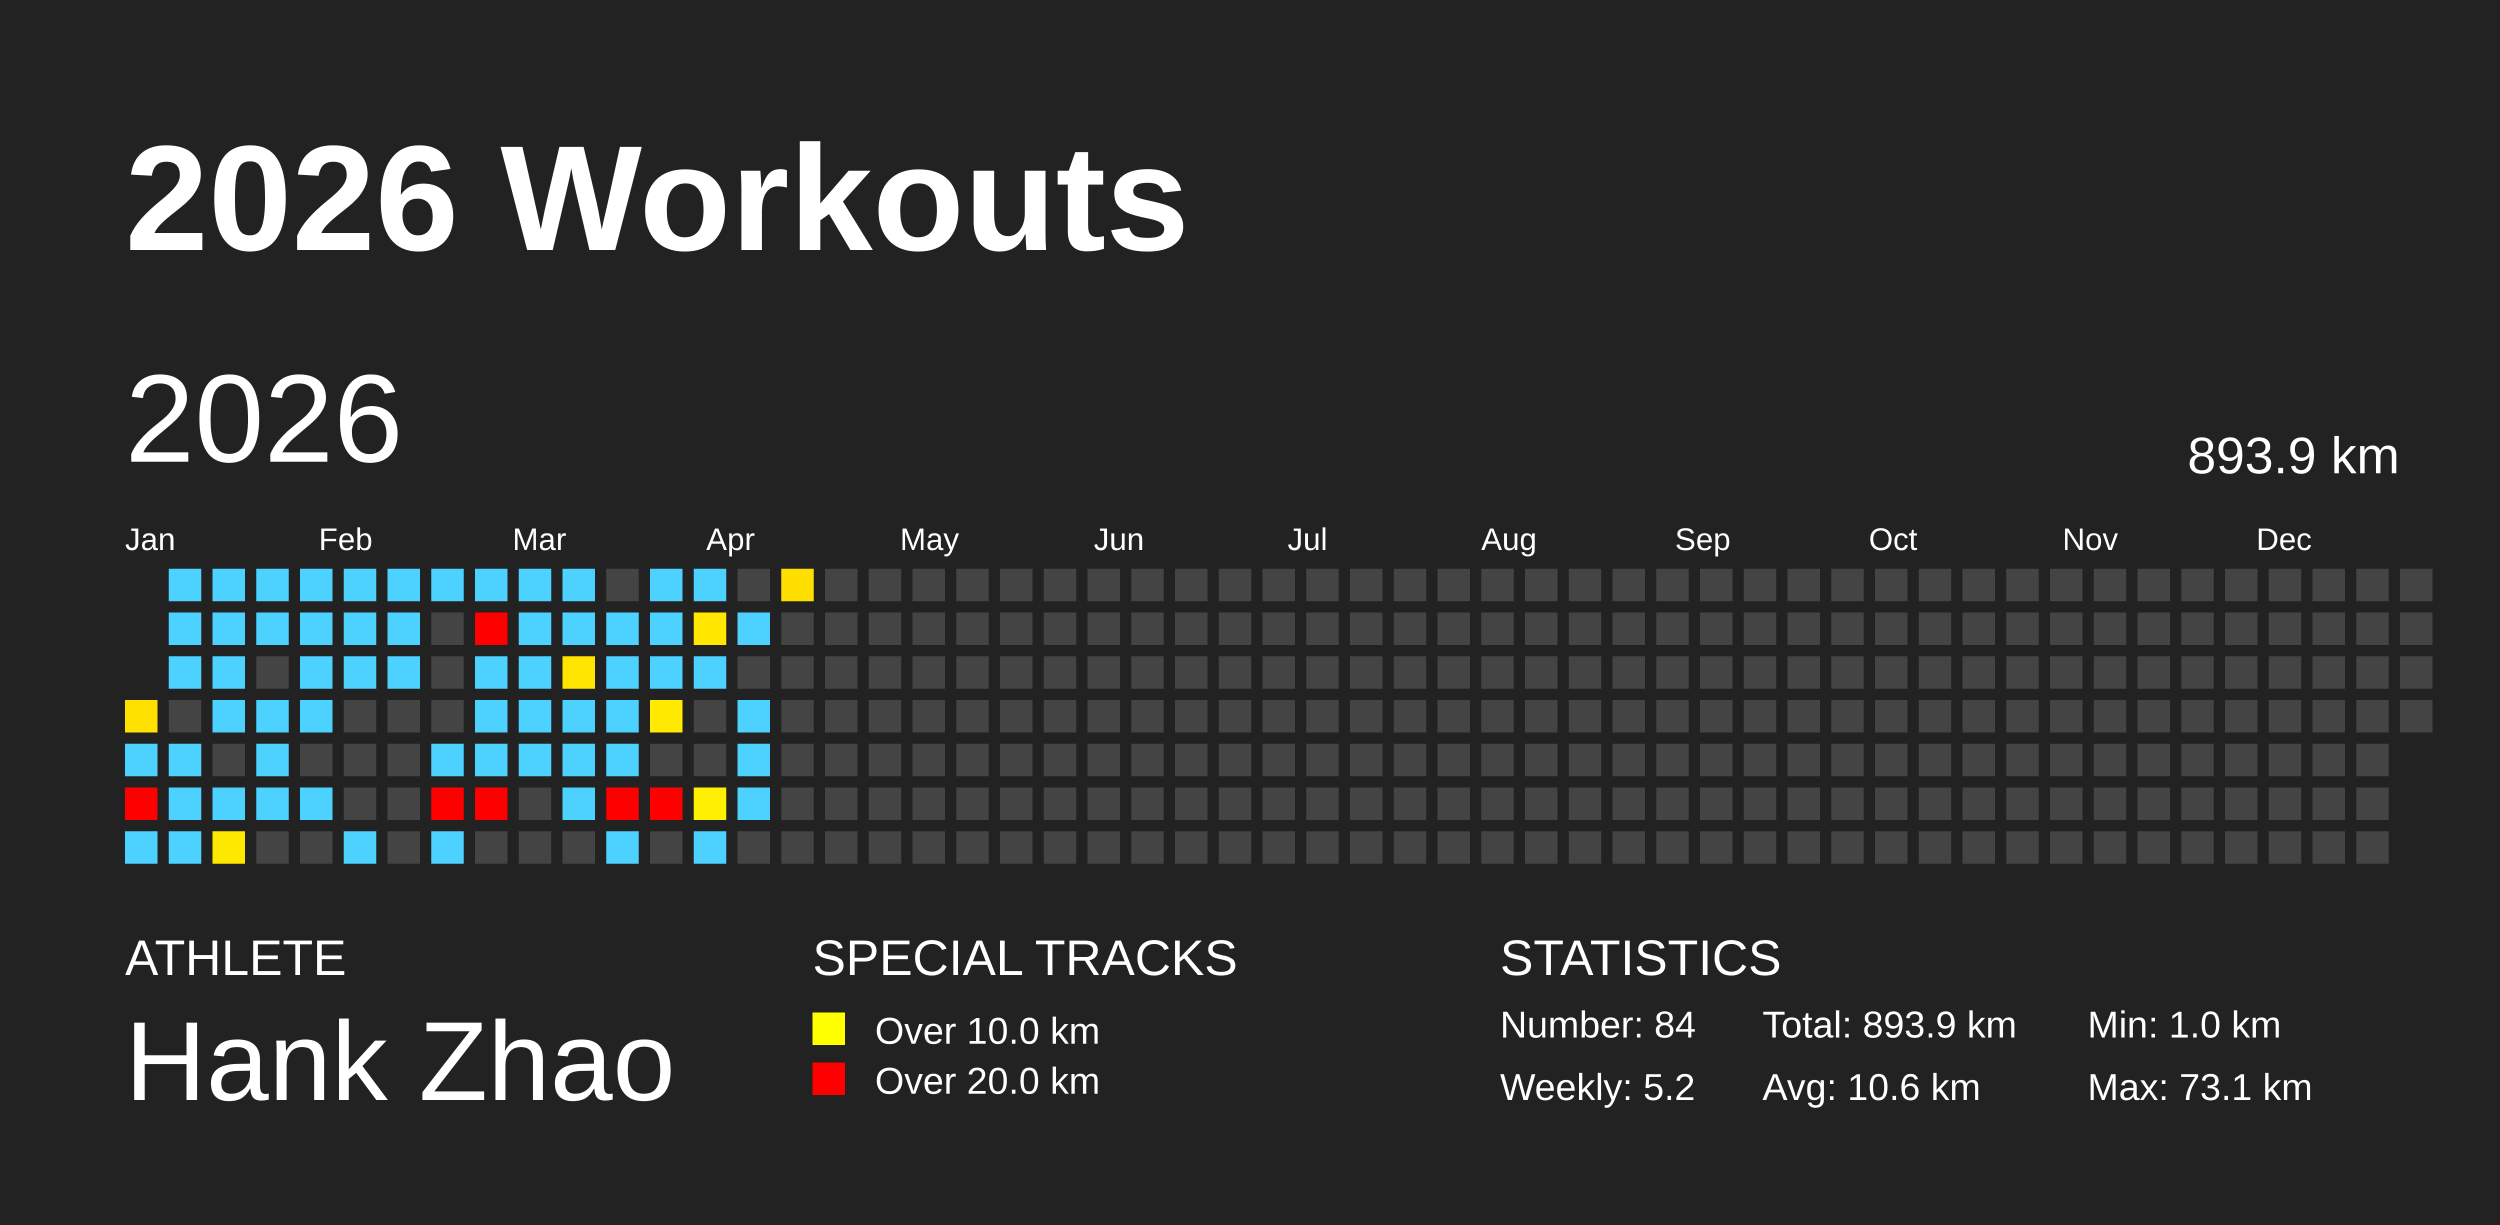
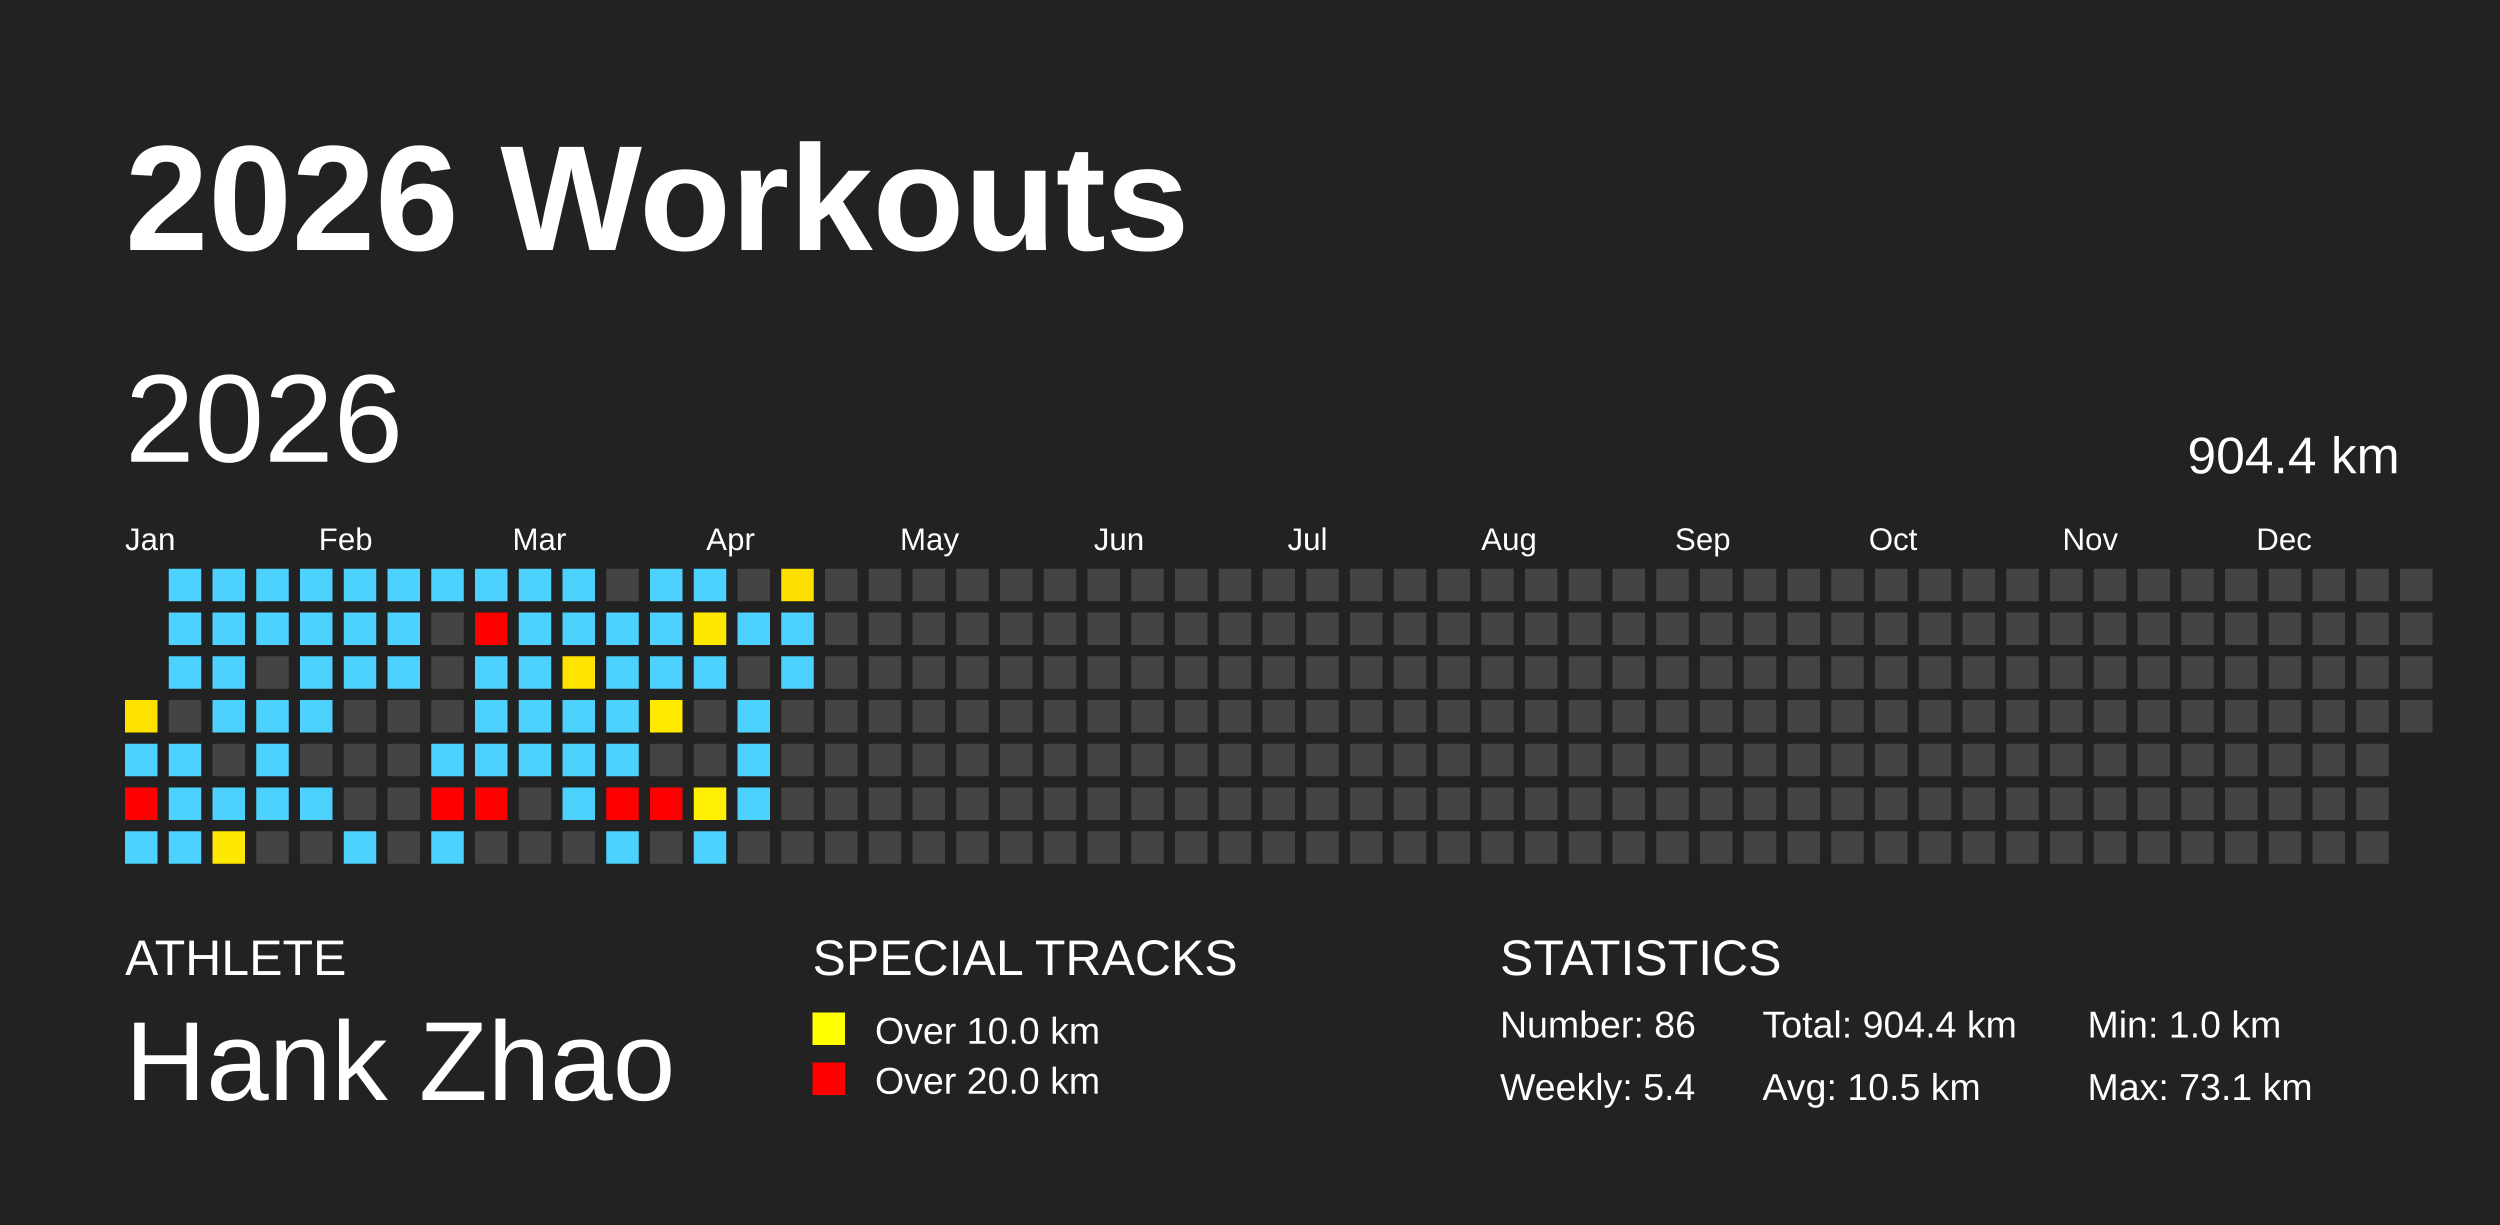
<svg xmlns="http://www.w3.org/2000/svg" baseProfile="full" height="98mm" version="1.1" viewBox="0,0,200,98" width="200mm">
  <defs />
  <rect fill="#222222" height="98" width="200" x="0" y="0" />
  <text fill="#FFFFFF" style="font-size:12px; font-family:Arial; font-weight:bold;" x="10" y="20">2026 Workouts</text>
  <text fill="#FFFFFF" style="font-size:4px; font-family:Arial" x="10" y="78">ATHLETE</text>
  <text fill="#FFFFFF" style="font-size:9px; font-family:Arial" x="10" y="88">Hank Zhao</text>
  <text fill="#FFFFFF" style="font-size:4px; font-family:Arial" x="65" y="78">SPECIAL TRACKS</text>
  <rect fill="yellow" height="2.6" width="2.6" x="65" y="81" />
  <text fill="#FFFFFF" style="font-size:3px; font-family:Arial" x="70" y="83.5">Over 10.0 km</text>
  <rect fill="red" height="2.6" width="2.6" x="65" y="85" />
  <text fill="#FFFFFF" style="font-size:3px; font-family:Arial" x="70" y="87.5">Over 20.0 km</text>
  <text fill="#FFFFFF" style="font-size:4px; font-family:Arial" x="120" y="78">STATISTICS</text>
-   <text fill="#FFFFFF" style="font-size:3px; font-family:Arial" x="120" y="83">Number: 84</text>
-   <text fill="#FFFFFF" style="font-size:3px; font-family:Arial" x="120" y="88">Weekly: 5.2</text>
-   <text fill="#FFFFFF" style="font-size:3px; font-family:Arial" x="141" y="83">Total: 893.9 km</text>
-   <text fill="#FFFFFF" style="font-size:3px; font-family:Arial" x="141" y="88">Avg: 10.6 km</text>
+   <text fill="#FFFFFF" style="font-size:3px; font-family:Arial" x="120" y="83">Number: 86</text>
+   <text fill="#FFFFFF" style="font-size:3px; font-family:Arial" x="120" y="88">Weekly: 5.4</text>
+   <text fill="#FFFFFF" style="font-size:3px; font-family:Arial" x="141" y="83">Total: 904.4 km</text>
+   <text fill="#FFFFFF" style="font-size:3px; font-family:Arial" x="141" y="88">Avg: 10.5 km</text>
  <text fill="#FFFFFF" style="font-size:3px; font-family:Arial" x="167" y="83">Min: 1.0 km</text>
  <text fill="#FFFFFF" style="font-size:3px; font-family:Arial" x="167" y="88">Max: 73.1 km</text>
  <text dominant-baseline="hanging" fill="#FFFFFF" style="font-size:10.0px; font-family:Arial;" x="10" y="30">2026</text>
-   <text dominant-baseline="hanging" fill="#FFFFFF" style="font-size:4.125px; font-family:Arial;" x="175" y="35">893.9 km</text>
+   <text dominant-baseline="hanging" fill="#FFFFFF" style="font-size:4.125px; font-family:Arial;" x="175" y="35">904.4 km</text>
  <text fill="#FFFFFF" style="font-size:2.5px; font-family:Arial" x="10.0" y="44">Jan</text>
  <text fill="#FFFFFF" style="font-size:2.5px; font-family:Arial" x="25.5" y="44">Feb</text>
  <text fill="#FFFFFF" style="font-size:2.5px; font-family:Arial" x="41.0" y="44">Mar</text>
  <text fill="#FFFFFF" style="font-size:2.5px; font-family:Arial" x="56.5" y="44">Apr</text>
  <text fill="#FFFFFF" style="font-size:2.5px; font-family:Arial" x="72.0" y="44">May</text>
  <text fill="#FFFFFF" style="font-size:2.5px; font-family:Arial" x="87.5" y="44">Jun</text>
  <text fill="#FFFFFF" style="font-size:2.5px; font-family:Arial" x="103.0" y="44">Jul</text>
  <text fill="#FFFFFF" style="font-size:2.5px; font-family:Arial" x="118.5" y="44">Aug</text>
  <text fill="#FFFFFF" style="font-size:2.5px; font-family:Arial" x="134.0" y="44">Sep</text>
  <text fill="#FFFFFF" style="font-size:2.5px; font-family:Arial" x="149.5" y="44">Oct</text>
  <text fill="#FFFFFF" style="font-size:2.5px; font-family:Arial" x="165.0" y="44">Nov</text>
  <text fill="#FFFFFF" style="font-size:2.5px; font-family:Arial" x="180.5" y="44">Dec</text>
  <rect fill="#ffe100" height="2.6" width="2.6" x="10.0" y="56.0" />
  <rect fill="#4dd2ff" height="2.6" width="2.6" x="10.0" y="59.5" />
  <rect fill="red" height="2.6" width="2.6" x="10.0" y="63.0" />
  <rect fill="#4dd2ff" height="2.6" width="2.6" x="10.0" y="66.5" />
  <rect fill="#4dd2ff" height="2.6" width="2.6" x="13.5" y="45.5" />
  <rect fill="#4dd2ff" height="2.6" width="2.6" x="13.5" y="49.0" />
  <rect fill="#4dd2ff" height="2.6" width="2.6" x="13.5" y="52.5" />
  <rect fill="#444444" height="2.6" width="2.6" x="13.5" y="56.0" />
  <rect fill="#4dd2ff" height="2.6" width="2.6" x="13.5" y="59.5" />
  <rect fill="#4dd2ff" height="2.6" width="2.6" x="13.5" y="63.0" />
  <rect fill="#4dd2ff" height="2.6" width="2.6" x="13.5" y="66.5" />
  <rect fill="#4dd2ff" height="2.6" width="2.6" x="17.0" y="45.5" />
  <rect fill="#4dd2ff" height="2.6" width="2.6" x="17.0" y="49.0" />
  <rect fill="#4dd2ff" height="2.6" width="2.6" x="17.0" y="52.5" />
  <rect fill="#4dd2ff" height="2.6" width="2.6" x="17.0" y="56.0" />
  <rect fill="#444444" height="2.6" width="2.6" x="17.0" y="59.5" />
  <rect fill="#4dd2ff" height="2.6" width="2.6" x="17.0" y="63.0" />
  <rect fill="#ffe800" height="2.6" width="2.6" x="17.0" y="66.5" />
  <rect fill="#4dd2ff" height="2.6" width="2.6" x="20.5" y="45.5" />
  <rect fill="#4dd2ff" height="2.6" width="2.6" x="20.5" y="49.0" />
  <rect fill="#444444" height="2.6" width="2.6" x="20.5" y="52.5" />
  <rect fill="#4dd2ff" height="2.6" width="2.6" x="20.5" y="56.0" />
  <rect fill="#4dd2ff" height="2.6" width="2.6" x="20.5" y="59.5" />
  <rect fill="#4dd2ff" height="2.6" width="2.6" x="20.5" y="63.0" />
  <rect fill="#444444" height="2.6" width="2.6" x="20.5" y="66.5" />
  <rect fill="#4dd2ff" height="2.6" width="2.6" x="24.0" y="45.5" />
  <rect fill="#4dd2ff" height="2.6" width="2.6" x="24.0" y="49.0" />
  <rect fill="#4dd2ff" height="2.6" width="2.6" x="24.0" y="52.5" />
  <rect fill="#4dd2ff" height="2.6" width="2.6" x="24.0" y="56.0" />
  <rect fill="#444444" height="2.6" width="2.6" x="24.0" y="59.5" />
  <rect fill="#4dd2ff" height="2.6" width="2.6" x="24.0" y="63.0" />
  <rect fill="#444444" height="2.6" width="2.6" x="24.0" y="66.5" />
  <rect fill="#4dd2ff" height="2.6" width="2.6" x="27.5" y="45.5" />
  <rect fill="#4dd2ff" height="2.6" width="2.6" x="27.5" y="49.0" />
  <rect fill="#4dd2ff" height="2.6" width="2.6" x="27.5" y="52.5" />
  <rect fill="#444444" height="2.6" width="2.6" x="27.5" y="56.0" />
  <rect fill="#444444" height="2.6" width="2.6" x="27.5" y="59.5" />
  <rect fill="#444444" height="2.6" width="2.6" x="27.5" y="63.0" />
  <rect fill="#4dd2ff" height="2.6" width="2.6" x="27.5" y="66.5" />
  <rect fill="#4dd2ff" height="2.6" width="2.6" x="31.0" y="45.5" />
  <rect fill="#4dd2ff" height="2.6" width="2.6" x="31.0" y="49.0" />
  <rect fill="#4dd2ff" height="2.6" width="2.6" x="31.0" y="52.5" />
  <rect fill="#444444" height="2.6" width="2.6" x="31.0" y="56.0" />
  <rect fill="#444444" height="2.6" width="2.6" x="31.0" y="59.5" />
  <rect fill="#444444" height="2.6" width="2.6" x="31.0" y="63.0" />
  <rect fill="#444444" height="2.6" width="2.6" x="31.0" y="66.5" />
  <rect fill="#4dd2ff" height="2.6" width="2.6" x="34.5" y="45.5" />
  <rect fill="#444444" height="2.6" width="2.6" x="34.5" y="49.0" />
  <rect fill="#444444" height="2.6" width="2.6" x="34.5" y="52.5" />
  <rect fill="#444444" height="2.6" width="2.6" x="34.5" y="56.0" />
  <rect fill="#4dd2ff" height="2.6" width="2.6" x="34.5" y="59.5" />
  <rect fill="red" height="2.6" width="2.6" x="34.5" y="63.0" />
  <rect fill="#4dd2ff" height="2.6" width="2.6" x="34.5" y="66.5" />
  <rect fill="#4dd2ff" height="2.6" width="2.6" x="38.0" y="45.5" />
  <rect fill="red" height="2.6" width="2.6" x="38.0" y="49.0" />
  <rect fill="#4dd2ff" height="2.6" width="2.6" x="38.0" y="52.5" />
  <rect fill="#4dd2ff" height="2.6" width="2.6" x="38.0" y="56.0" />
  <rect fill="#4dd2ff" height="2.6" width="2.6" x="38.0" y="59.5" />
  <rect fill="red" height="2.6" width="2.6" x="38.0" y="63.0" />
  <rect fill="#444444" height="2.6" width="2.6" x="38.0" y="66.5" />
  <rect fill="#4dd2ff" height="2.6" width="2.6" x="41.5" y="45.5" />
  <rect fill="#4dd2ff" height="2.6" width="2.6" x="41.5" y="49.0" />
  <rect fill="#4dd2ff" height="2.6" width="2.6" x="41.5" y="52.5" />
  <rect fill="#4dd2ff" height="2.6" width="2.6" x="41.5" y="56.0" />
  <rect fill="#4dd2ff" height="2.6" width="2.6" x="41.5" y="59.5" />
  <rect fill="#444444" height="2.6" width="2.6" x="41.5" y="63.0" />
  <rect fill="#444444" height="2.6" width="2.6" x="41.5" y="66.5" />
  <rect fill="#4dd2ff" height="2.6" width="2.6" x="45.0" y="45.5" />
  <rect fill="#4dd2ff" height="2.6" width="2.6" x="45.0" y="49.0" />
  <rect fill="#ffe400" height="2.6" width="2.6" x="45.0" y="52.5" />
  <rect fill="#4dd2ff" height="2.6" width="2.6" x="45.0" y="56.0" />
  <rect fill="#4dd2ff" height="2.6" width="2.6" x="45.0" y="59.5" />
  <rect fill="#4dd2ff" height="2.6" width="2.6" x="45.0" y="63.0" />
  <rect fill="#444444" height="2.6" width="2.6" x="45.0" y="66.5" />
  <rect fill="#444444" height="2.6" width="2.6" x="48.5" y="45.5" />
  <rect fill="#4dd2ff" height="2.6" width="2.6" x="48.5" y="49.0" />
  <rect fill="#4dd2ff" height="2.6" width="2.6" x="48.5" y="52.5" />
  <rect fill="#4dd2ff" height="2.6" width="2.6" x="48.5" y="56.0" />
  <rect fill="#4dd2ff" height="2.6" width="2.6" x="48.5" y="59.5" />
  <rect fill="red" height="2.6" width="2.6" x="48.5" y="63.0" />
  <rect fill="#4dd2ff" height="2.6" width="2.6" x="48.5" y="66.5" />
  <rect fill="#4dd2ff" height="2.6" width="2.6" x="52.0" y="45.5" />
  <rect fill="#4dd2ff" height="2.6" width="2.6" x="52.0" y="49.0" />
  <rect fill="#4dd2ff" height="2.6" width="2.6" x="52.0" y="52.5" />
  <rect fill="#ffea00" height="2.6" width="2.6" x="52.0" y="56.0" />
  <rect fill="#444444" height="2.6" width="2.6" x="52.0" y="59.5" />
  <rect fill="red" height="2.6" width="2.6" x="52.0" y="63.0" />
  <rect fill="#444444" height="2.6" width="2.6" x="52.0" y="66.5" />
  <rect fill="#4dd2ff" height="2.6" width="2.6" x="55.5" y="45.5" />
  <rect fill="#ffe700" height="2.6" width="2.6" x="55.5" y="49.0" />
  <rect fill="#4dd2ff" height="2.6" width="2.6" x="55.5" y="52.5" />
  <rect fill="#444444" height="2.6" width="2.6" x="55.5" y="56.0" />
  <rect fill="#444444" height="2.6" width="2.6" x="55.5" y="59.5" />
  <rect fill="#ffef00" height="2.6" width="2.6" x="55.5" y="63.0" />
  <rect fill="#4dd2ff" height="2.6" width="2.6" x="55.5" y="66.5" />
  <rect fill="#444444" height="2.6" width="2.6" x="59.0" y="45.5" />
  <rect fill="#4dd2ff" height="2.6" width="2.6" x="59.0" y="49.0" />
  <rect fill="#444444" height="2.6" width="2.6" x="59.0" y="52.5" />
  <rect fill="#4dd2ff" height="2.6" width="2.6" x="59.0" y="56.0" />
  <rect fill="#4dd2ff" height="2.6" width="2.6" x="59.0" y="59.5" />
  <rect fill="#4dd2ff" height="2.6" width="2.6" x="59.0" y="63.0" />
  <rect fill="#444444" height="2.6" width="2.6" x="59.0" y="66.5" />
  <rect fill="#ffdf00" height="2.6" width="2.6" x="62.5" y="45.5" />
-   <rect fill="#444444" height="2.6" width="2.6" x="62.5" y="49.0" />
-   <rect fill="#444444" height="2.6" width="2.6" x="62.5" y="52.5" />
+   <rect fill="#4dd2ff" height="2.6" width="2.6" x="62.5" y="49.0" />
+   <rect fill="#4dd2ff" height="2.6" width="2.6" x="62.5" y="52.5" />
  <rect fill="#444444" height="2.6" width="2.6" x="62.5" y="56.0" />
  <rect fill="#444444" height="2.6" width="2.6" x="62.5" y="59.5" />
  <rect fill="#444444" height="2.6" width="2.6" x="62.5" y="63.0" />
  <rect fill="#444444" height="2.6" width="2.6" x="62.5" y="66.5" />
  <rect fill="#444444" height="2.6" width="2.6" x="66.0" y="45.5" />
  <rect fill="#444444" height="2.6" width="2.6" x="66.0" y="49.0" />
  <rect fill="#444444" height="2.6" width="2.6" x="66.0" y="52.5" />
  <rect fill="#444444" height="2.6" width="2.6" x="66.0" y="56.0" />
  <rect fill="#444444" height="2.6" width="2.6" x="66.0" y="59.5" />
  <rect fill="#444444" height="2.6" width="2.6" x="66.0" y="63.0" />
  <rect fill="#444444" height="2.6" width="2.6" x="66.0" y="66.5" />
  <rect fill="#444444" height="2.6" width="2.6" x="69.5" y="45.5" />
  <rect fill="#444444" height="2.6" width="2.6" x="69.5" y="49.0" />
  <rect fill="#444444" height="2.6" width="2.6" x="69.5" y="52.5" />
  <rect fill="#444444" height="2.6" width="2.6" x="69.5" y="56.0" />
  <rect fill="#444444" height="2.6" width="2.6" x="69.5" y="59.5" />
  <rect fill="#444444" height="2.6" width="2.6" x="69.5" y="63.0" />
  <rect fill="#444444" height="2.6" width="2.6" x="69.5" y="66.5" />
  <rect fill="#444444" height="2.6" width="2.6" x="73.0" y="45.5" />
  <rect fill="#444444" height="2.6" width="2.6" x="73.0" y="49.0" />
  <rect fill="#444444" height="2.6" width="2.6" x="73.0" y="52.5" />
  <rect fill="#444444" height="2.6" width="2.6" x="73.0" y="56.0" />
  <rect fill="#444444" height="2.6" width="2.6" x="73.0" y="59.5" />
  <rect fill="#444444" height="2.6" width="2.6" x="73.0" y="63.0" />
  <rect fill="#444444" height="2.6" width="2.6" x="73.0" y="66.5" />
  <rect fill="#444444" height="2.6" width="2.6" x="76.5" y="45.5" />
  <rect fill="#444444" height="2.6" width="2.6" x="76.5" y="49.0" />
  <rect fill="#444444" height="2.6" width="2.6" x="76.5" y="52.5" />
  <rect fill="#444444" height="2.6" width="2.6" x="76.5" y="56.0" />
  <rect fill="#444444" height="2.6" width="2.6" x="76.5" y="59.5" />
  <rect fill="#444444" height="2.6" width="2.6" x="76.5" y="63.0" />
  <rect fill="#444444" height="2.6" width="2.6" x="76.5" y="66.5" />
  <rect fill="#444444" height="2.6" width="2.6" x="80.0" y="45.5" />
  <rect fill="#444444" height="2.6" width="2.6" x="80.0" y="49.0" />
  <rect fill="#444444" height="2.6" width="2.6" x="80.0" y="52.5" />
  <rect fill="#444444" height="2.6" width="2.6" x="80.0" y="56.0" />
  <rect fill="#444444" height="2.6" width="2.6" x="80.0" y="59.5" />
  <rect fill="#444444" height="2.6" width="2.6" x="80.0" y="63.0" />
  <rect fill="#444444" height="2.6" width="2.6" x="80.0" y="66.5" />
  <rect fill="#444444" height="2.6" width="2.6" x="83.5" y="45.5" />
  <rect fill="#444444" height="2.6" width="2.6" x="83.5" y="49.0" />
  <rect fill="#444444" height="2.6" width="2.6" x="83.5" y="52.5" />
  <rect fill="#444444" height="2.6" width="2.6" x="83.5" y="56.0" />
  <rect fill="#444444" height="2.6" width="2.6" x="83.5" y="59.5" />
  <rect fill="#444444" height="2.6" width="2.6" x="83.5" y="63.0" />
  <rect fill="#444444" height="2.6" width="2.6" x="83.5" y="66.5" />
  <rect fill="#444444" height="2.6" width="2.6" x="87.0" y="45.5" />
  <rect fill="#444444" height="2.6" width="2.6" x="87.0" y="49.0" />
  <rect fill="#444444" height="2.6" width="2.6" x="87.0" y="52.5" />
  <rect fill="#444444" height="2.6" width="2.6" x="87.0" y="56.0" />
  <rect fill="#444444" height="2.6" width="2.6" x="87.0" y="59.5" />
  <rect fill="#444444" height="2.6" width="2.6" x="87.0" y="63.0" />
  <rect fill="#444444" height="2.6" width="2.6" x="87.0" y="66.5" />
  <rect fill="#444444" height="2.6" width="2.6" x="90.5" y="45.5" />
  <rect fill="#444444" height="2.6" width="2.6" x="90.5" y="49.0" />
  <rect fill="#444444" height="2.6" width="2.6" x="90.5" y="52.5" />
  <rect fill="#444444" height="2.6" width="2.6" x="90.5" y="56.0" />
  <rect fill="#444444" height="2.6" width="2.6" x="90.5" y="59.5" />
  <rect fill="#444444" height="2.6" width="2.6" x="90.5" y="63.0" />
  <rect fill="#444444" height="2.6" width="2.6" x="90.5" y="66.5" />
  <rect fill="#444444" height="2.6" width="2.6" x="94.0" y="45.5" />
  <rect fill="#444444" height="2.6" width="2.6" x="94.0" y="49.0" />
  <rect fill="#444444" height="2.6" width="2.6" x="94.0" y="52.5" />
  <rect fill="#444444" height="2.6" width="2.6" x="94.0" y="56.0" />
  <rect fill="#444444" height="2.6" width="2.6" x="94.0" y="59.5" />
  <rect fill="#444444" height="2.6" width="2.6" x="94.0" y="63.0" />
  <rect fill="#444444" height="2.6" width="2.6" x="94.0" y="66.5" />
  <rect fill="#444444" height="2.6" width="2.6" x="97.5" y="45.5" />
  <rect fill="#444444" height="2.6" width="2.6" x="97.5" y="49.0" />
  <rect fill="#444444" height="2.6" width="2.6" x="97.5" y="52.5" />
  <rect fill="#444444" height="2.6" width="2.6" x="97.5" y="56.0" />
  <rect fill="#444444" height="2.6" width="2.6" x="97.5" y="59.5" />
  <rect fill="#444444" height="2.6" width="2.6" x="97.5" y="63.0" />
  <rect fill="#444444" height="2.6" width="2.6" x="97.5" y="66.5" />
  <rect fill="#444444" height="2.6" width="2.6" x="101.0" y="45.5" />
  <rect fill="#444444" height="2.6" width="2.6" x="101.0" y="49.0" />
  <rect fill="#444444" height="2.6" width="2.6" x="101.0" y="52.5" />
  <rect fill="#444444" height="2.6" width="2.6" x="101.0" y="56.0" />
  <rect fill="#444444" height="2.6" width="2.6" x="101.0" y="59.5" />
  <rect fill="#444444" height="2.6" width="2.6" x="101.0" y="63.0" />
  <rect fill="#444444" height="2.6" width="2.6" x="101.0" y="66.5" />
  <rect fill="#444444" height="2.6" width="2.6" x="104.5" y="45.5" />
  <rect fill="#444444" height="2.6" width="2.6" x="104.5" y="49.0" />
  <rect fill="#444444" height="2.6" width="2.6" x="104.5" y="52.5" />
  <rect fill="#444444" height="2.6" width="2.6" x="104.5" y="56.0" />
  <rect fill="#444444" height="2.6" width="2.6" x="104.5" y="59.5" />
  <rect fill="#444444" height="2.6" width="2.6" x="104.5" y="63.0" />
  <rect fill="#444444" height="2.6" width="2.6" x="104.5" y="66.5" />
  <rect fill="#444444" height="2.6" width="2.6" x="108.0" y="45.5" />
  <rect fill="#444444" height="2.6" width="2.6" x="108.0" y="49.0" />
  <rect fill="#444444" height="2.6" width="2.6" x="108.0" y="52.5" />
  <rect fill="#444444" height="2.6" width="2.6" x="108.0" y="56.0" />
  <rect fill="#444444" height="2.6" width="2.6" x="108.0" y="59.5" />
  <rect fill="#444444" height="2.6" width="2.6" x="108.0" y="63.0" />
  <rect fill="#444444" height="2.6" width="2.6" x="108.0" y="66.5" />
  <rect fill="#444444" height="2.6" width="2.6" x="111.5" y="45.5" />
  <rect fill="#444444" height="2.6" width="2.6" x="111.5" y="49.0" />
  <rect fill="#444444" height="2.6" width="2.6" x="111.5" y="52.5" />
  <rect fill="#444444" height="2.6" width="2.6" x="111.5" y="56.0" />
  <rect fill="#444444" height="2.6" width="2.6" x="111.5" y="59.5" />
  <rect fill="#444444" height="2.6" width="2.6" x="111.5" y="63.0" />
  <rect fill="#444444" height="2.6" width="2.6" x="111.5" y="66.5" />
  <rect fill="#444444" height="2.6" width="2.6" x="115.0" y="45.5" />
  <rect fill="#444444" height="2.6" width="2.6" x="115.0" y="49.0" />
  <rect fill="#444444" height="2.6" width="2.6" x="115.0" y="52.5" />
  <rect fill="#444444" height="2.6" width="2.6" x="115.0" y="56.0" />
  <rect fill="#444444" height="2.6" width="2.6" x="115.0" y="59.5" />
  <rect fill="#444444" height="2.6" width="2.6" x="115.0" y="63.0" />
  <rect fill="#444444" height="2.6" width="2.6" x="115.0" y="66.5" />
  <rect fill="#444444" height="2.6" width="2.6" x="118.5" y="45.5" />
  <rect fill="#444444" height="2.6" width="2.6" x="118.5" y="49.0" />
  <rect fill="#444444" height="2.6" width="2.6" x="118.5" y="52.5" />
  <rect fill="#444444" height="2.6" width="2.6" x="118.5" y="56.0" />
  <rect fill="#444444" height="2.6" width="2.6" x="118.5" y="59.5" />
  <rect fill="#444444" height="2.6" width="2.6" x="118.5" y="63.0" />
  <rect fill="#444444" height="2.6" width="2.6" x="118.5" y="66.5" />
  <rect fill="#444444" height="2.6" width="2.6" x="122.0" y="45.5" />
  <rect fill="#444444" height="2.6" width="2.6" x="122.0" y="49.0" />
  <rect fill="#444444" height="2.6" width="2.6" x="122.0" y="52.5" />
  <rect fill="#444444" height="2.6" width="2.6" x="122.0" y="56.0" />
  <rect fill="#444444" height="2.6" width="2.6" x="122.0" y="59.5" />
  <rect fill="#444444" height="2.6" width="2.6" x="122.0" y="63.0" />
  <rect fill="#444444" height="2.6" width="2.6" x="122.0" y="66.5" />
  <rect fill="#444444" height="2.6" width="2.6" x="125.5" y="45.5" />
  <rect fill="#444444" height="2.6" width="2.6" x="125.5" y="49.0" />
  <rect fill="#444444" height="2.6" width="2.6" x="125.5" y="52.5" />
  <rect fill="#444444" height="2.6" width="2.6" x="125.5" y="56.0" />
  <rect fill="#444444" height="2.6" width="2.6" x="125.5" y="59.5" />
  <rect fill="#444444" height="2.6" width="2.6" x="125.5" y="63.0" />
  <rect fill="#444444" height="2.6" width="2.6" x="125.5" y="66.5" />
  <rect fill="#444444" height="2.6" width="2.6" x="129.0" y="45.5" />
  <rect fill="#444444" height="2.6" width="2.6" x="129.0" y="49.0" />
  <rect fill="#444444" height="2.6" width="2.6" x="129.0" y="52.5" />
  <rect fill="#444444" height="2.6" width="2.6" x="129.0" y="56.0" />
  <rect fill="#444444" height="2.6" width="2.6" x="129.0" y="59.5" />
  <rect fill="#444444" height="2.6" width="2.6" x="129.0" y="63.0" />
  <rect fill="#444444" height="2.6" width="2.6" x="129.0" y="66.5" />
  <rect fill="#444444" height="2.6" width="2.6" x="132.5" y="45.5" />
  <rect fill="#444444" height="2.6" width="2.6" x="132.5" y="49.0" />
  <rect fill="#444444" height="2.6" width="2.6" x="132.5" y="52.5" />
  <rect fill="#444444" height="2.6" width="2.6" x="132.5" y="56.0" />
  <rect fill="#444444" height="2.6" width="2.6" x="132.5" y="59.5" />
  <rect fill="#444444" height="2.6" width="2.6" x="132.5" y="63.0" />
  <rect fill="#444444" height="2.6" width="2.6" x="132.5" y="66.5" />
  <rect fill="#444444" height="2.6" width="2.6" x="136.0" y="45.5" />
  <rect fill="#444444" height="2.6" width="2.6" x="136.0" y="49.0" />
  <rect fill="#444444" height="2.6" width="2.6" x="136.0" y="52.5" />
  <rect fill="#444444" height="2.6" width="2.6" x="136.0" y="56.0" />
  <rect fill="#444444" height="2.6" width="2.6" x="136.0" y="59.5" />
  <rect fill="#444444" height="2.6" width="2.6" x="136.0" y="63.0" />
  <rect fill="#444444" height="2.6" width="2.6" x="136.0" y="66.5" />
  <rect fill="#444444" height="2.6" width="2.6" x="139.5" y="45.5" />
  <rect fill="#444444" height="2.6" width="2.6" x="139.5" y="49.0" />
  <rect fill="#444444" height="2.6" width="2.6" x="139.5" y="52.5" />
  <rect fill="#444444" height="2.6" width="2.6" x="139.5" y="56.0" />
  <rect fill="#444444" height="2.6" width="2.6" x="139.5" y="59.5" />
  <rect fill="#444444" height="2.6" width="2.6" x="139.5" y="63.0" />
  <rect fill="#444444" height="2.6" width="2.6" x="139.5" y="66.5" />
  <rect fill="#444444" height="2.6" width="2.6" x="143.0" y="45.5" />
  <rect fill="#444444" height="2.6" width="2.6" x="143.0" y="49.0" />
  <rect fill="#444444" height="2.6" width="2.6" x="143.0" y="52.5" />
  <rect fill="#444444" height="2.6" width="2.6" x="143.0" y="56.0" />
  <rect fill="#444444" height="2.6" width="2.6" x="143.0" y="59.5" />
  <rect fill="#444444" height="2.6" width="2.6" x="143.0" y="63.0" />
  <rect fill="#444444" height="2.6" width="2.6" x="143.0" y="66.5" />
  <rect fill="#444444" height="2.6" width="2.6" x="146.5" y="45.5" />
  <rect fill="#444444" height="2.6" width="2.6" x="146.5" y="49.0" />
  <rect fill="#444444" height="2.6" width="2.6" x="146.5" y="52.5" />
  <rect fill="#444444" height="2.6" width="2.6" x="146.5" y="56.0" />
  <rect fill="#444444" height="2.6" width="2.6" x="146.5" y="59.5" />
  <rect fill="#444444" height="2.6" width="2.6" x="146.5" y="63.0" />
  <rect fill="#444444" height="2.6" width="2.6" x="146.5" y="66.5" />
  <rect fill="#444444" height="2.6" width="2.6" x="150.0" y="45.5" />
  <rect fill="#444444" height="2.6" width="2.6" x="150.0" y="49.0" />
  <rect fill="#444444" height="2.6" width="2.6" x="150.0" y="52.5" />
  <rect fill="#444444" height="2.6" width="2.6" x="150.0" y="56.0" />
  <rect fill="#444444" height="2.6" width="2.6" x="150.0" y="59.5" />
  <rect fill="#444444" height="2.6" width="2.6" x="150.0" y="63.0" />
  <rect fill="#444444" height="2.6" width="2.6" x="150.0" y="66.5" />
  <rect fill="#444444" height="2.6" width="2.6" x="153.5" y="45.5" />
  <rect fill="#444444" height="2.6" width="2.6" x="153.5" y="49.0" />
  <rect fill="#444444" height="2.6" width="2.6" x="153.5" y="52.5" />
  <rect fill="#444444" height="2.6" width="2.6" x="153.5" y="56.0" />
  <rect fill="#444444" height="2.6" width="2.6" x="153.5" y="59.5" />
  <rect fill="#444444" height="2.6" width="2.6" x="153.5" y="63.0" />
  <rect fill="#444444" height="2.6" width="2.6" x="153.5" y="66.5" />
  <rect fill="#444444" height="2.6" width="2.6" x="157.0" y="45.5" />
  <rect fill="#444444" height="2.6" width="2.6" x="157.0" y="49.0" />
  <rect fill="#444444" height="2.6" width="2.6" x="157.0" y="52.5" />
  <rect fill="#444444" height="2.6" width="2.6" x="157.0" y="56.0" />
  <rect fill="#444444" height="2.6" width="2.6" x="157.0" y="59.5" />
  <rect fill="#444444" height="2.6" width="2.6" x="157.0" y="63.0" />
  <rect fill="#444444" height="2.6" width="2.6" x="157.0" y="66.5" />
  <rect fill="#444444" height="2.6" width="2.6" x="160.5" y="45.5" />
  <rect fill="#444444" height="2.6" width="2.6" x="160.5" y="49.0" />
  <rect fill="#444444" height="2.6" width="2.6" x="160.5" y="52.5" />
  <rect fill="#444444" height="2.6" width="2.6" x="160.5" y="56.0" />
  <rect fill="#444444" height="2.6" width="2.6" x="160.5" y="59.5" />
  <rect fill="#444444" height="2.6" width="2.6" x="160.5" y="63.0" />
  <rect fill="#444444" height="2.6" width="2.6" x="160.5" y="66.5" />
  <rect fill="#444444" height="2.6" width="2.6" x="164.0" y="45.5" />
  <rect fill="#444444" height="2.6" width="2.6" x="164.0" y="49.0" />
  <rect fill="#444444" height="2.6" width="2.6" x="164.0" y="52.5" />
  <rect fill="#444444" height="2.6" width="2.6" x="164.0" y="56.0" />
  <rect fill="#444444" height="2.6" width="2.6" x="164.0" y="59.5" />
  <rect fill="#444444" height="2.6" width="2.6" x="164.0" y="63.0" />
  <rect fill="#444444" height="2.6" width="2.6" x="164.0" y="66.5" />
  <rect fill="#444444" height="2.6" width="2.6" x="167.5" y="45.5" />
  <rect fill="#444444" height="2.6" width="2.6" x="167.5" y="49.0" />
  <rect fill="#444444" height="2.6" width="2.6" x="167.5" y="52.5" />
  <rect fill="#444444" height="2.6" width="2.6" x="167.5" y="56.0" />
  <rect fill="#444444" height="2.6" width="2.6" x="167.5" y="59.5" />
  <rect fill="#444444" height="2.6" width="2.6" x="167.5" y="63.0" />
  <rect fill="#444444" height="2.6" width="2.6" x="167.5" y="66.5" />
  <rect fill="#444444" height="2.6" width="2.6" x="171.0" y="45.5" />
  <rect fill="#444444" height="2.6" width="2.6" x="171.0" y="49.0" />
  <rect fill="#444444" height="2.6" width="2.6" x="171.0" y="52.5" />
  <rect fill="#444444" height="2.6" width="2.6" x="171.0" y="56.0" />
  <rect fill="#444444" height="2.6" width="2.6" x="171.0" y="59.5" />
  <rect fill="#444444" height="2.6" width="2.6" x="171.0" y="63.0" />
  <rect fill="#444444" height="2.6" width="2.6" x="171.0" y="66.5" />
  <rect fill="#444444" height="2.6" width="2.6" x="174.5" y="45.5" />
  <rect fill="#444444" height="2.6" width="2.6" x="174.5" y="49.0" />
  <rect fill="#444444" height="2.6" width="2.6" x="174.5" y="52.5" />
  <rect fill="#444444" height="2.6" width="2.6" x="174.5" y="56.0" />
  <rect fill="#444444" height="2.6" width="2.6" x="174.5" y="59.5" />
  <rect fill="#444444" height="2.6" width="2.6" x="174.5" y="63.0" />
  <rect fill="#444444" height="2.6" width="2.6" x="174.5" y="66.5" />
  <rect fill="#444444" height="2.6" width="2.6" x="178.0" y="45.5" />
  <rect fill="#444444" height="2.6" width="2.6" x="178.0" y="49.0" />
  <rect fill="#444444" height="2.6" width="2.6" x="178.0" y="52.5" />
  <rect fill="#444444" height="2.6" width="2.6" x="178.0" y="56.0" />
  <rect fill="#444444" height="2.6" width="2.6" x="178.0" y="59.5" />
  <rect fill="#444444" height="2.6" width="2.6" x="178.0" y="63.0" />
  <rect fill="#444444" height="2.6" width="2.6" x="178.0" y="66.5" />
  <rect fill="#444444" height="2.6" width="2.6" x="181.5" y="45.5" />
  <rect fill="#444444" height="2.6" width="2.6" x="181.5" y="49.0" />
  <rect fill="#444444" height="2.6" width="2.6" x="181.5" y="52.5" />
  <rect fill="#444444" height="2.6" width="2.6" x="181.5" y="56.0" />
  <rect fill="#444444" height="2.6" width="2.6" x="181.5" y="59.5" />
  <rect fill="#444444" height="2.6" width="2.6" x="181.5" y="63.0" />
  <rect fill="#444444" height="2.6" width="2.6" x="181.5" y="66.5" />
  <rect fill="#444444" height="2.6" width="2.6" x="185.0" y="45.5" />
  <rect fill="#444444" height="2.6" width="2.6" x="185.0" y="49.0" />
  <rect fill="#444444" height="2.6" width="2.6" x="185.0" y="52.5" />
  <rect fill="#444444" height="2.6" width="2.6" x="185.0" y="56.0" />
  <rect fill="#444444" height="2.6" width="2.6" x="185.0" y="59.5" />
  <rect fill="#444444" height="2.6" width="2.6" x="185.0" y="63.0" />
  <rect fill="#444444" height="2.6" width="2.6" x="185.0" y="66.5" />
  <rect fill="#444444" height="2.6" width="2.6" x="188.5" y="45.5" />
  <rect fill="#444444" height="2.6" width="2.6" x="188.5" y="49.0" />
  <rect fill="#444444" height="2.6" width="2.6" x="188.5" y="52.5" />
  <rect fill="#444444" height="2.6" width="2.6" x="188.5" y="56.0" />
  <rect fill="#444444" height="2.6" width="2.6" x="188.5" y="59.5" />
  <rect fill="#444444" height="2.6" width="2.6" x="188.5" y="63.0" />
  <rect fill="#444444" height="2.6" width="2.6" x="188.5" y="66.5" />
  <rect fill="#444444" height="2.6" width="2.6" x="192.0" y="45.5" />
  <rect fill="#444444" height="2.6" width="2.6" x="192.0" y="49.0" />
  <rect fill="#444444" height="2.6" width="2.6" x="192.0" y="52.5" />
  <rect fill="#444444" height="2.6" width="2.6" x="192.0" y="56.0" />
</svg>
